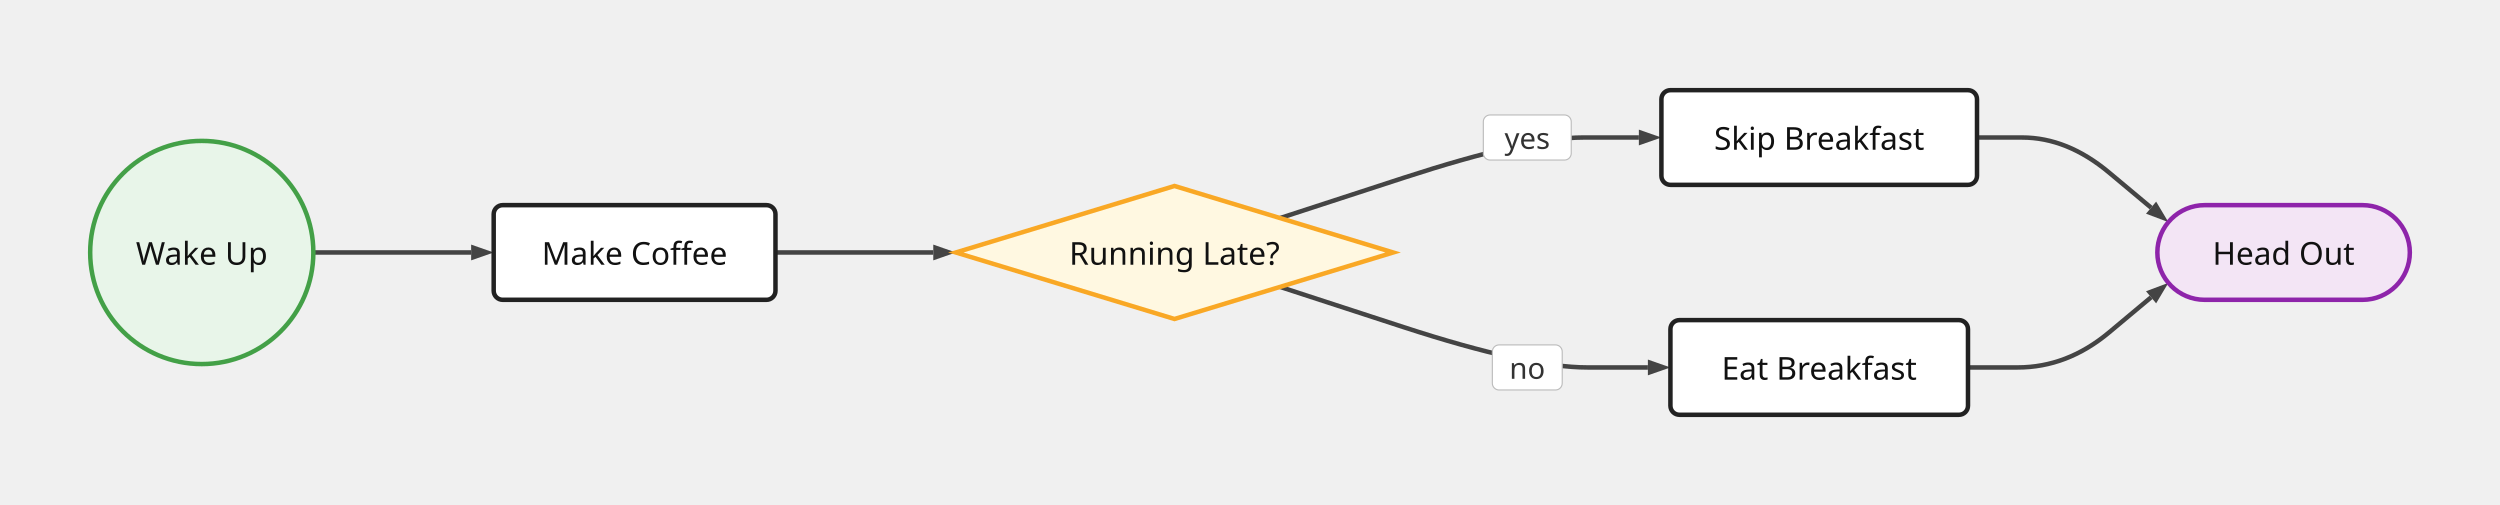
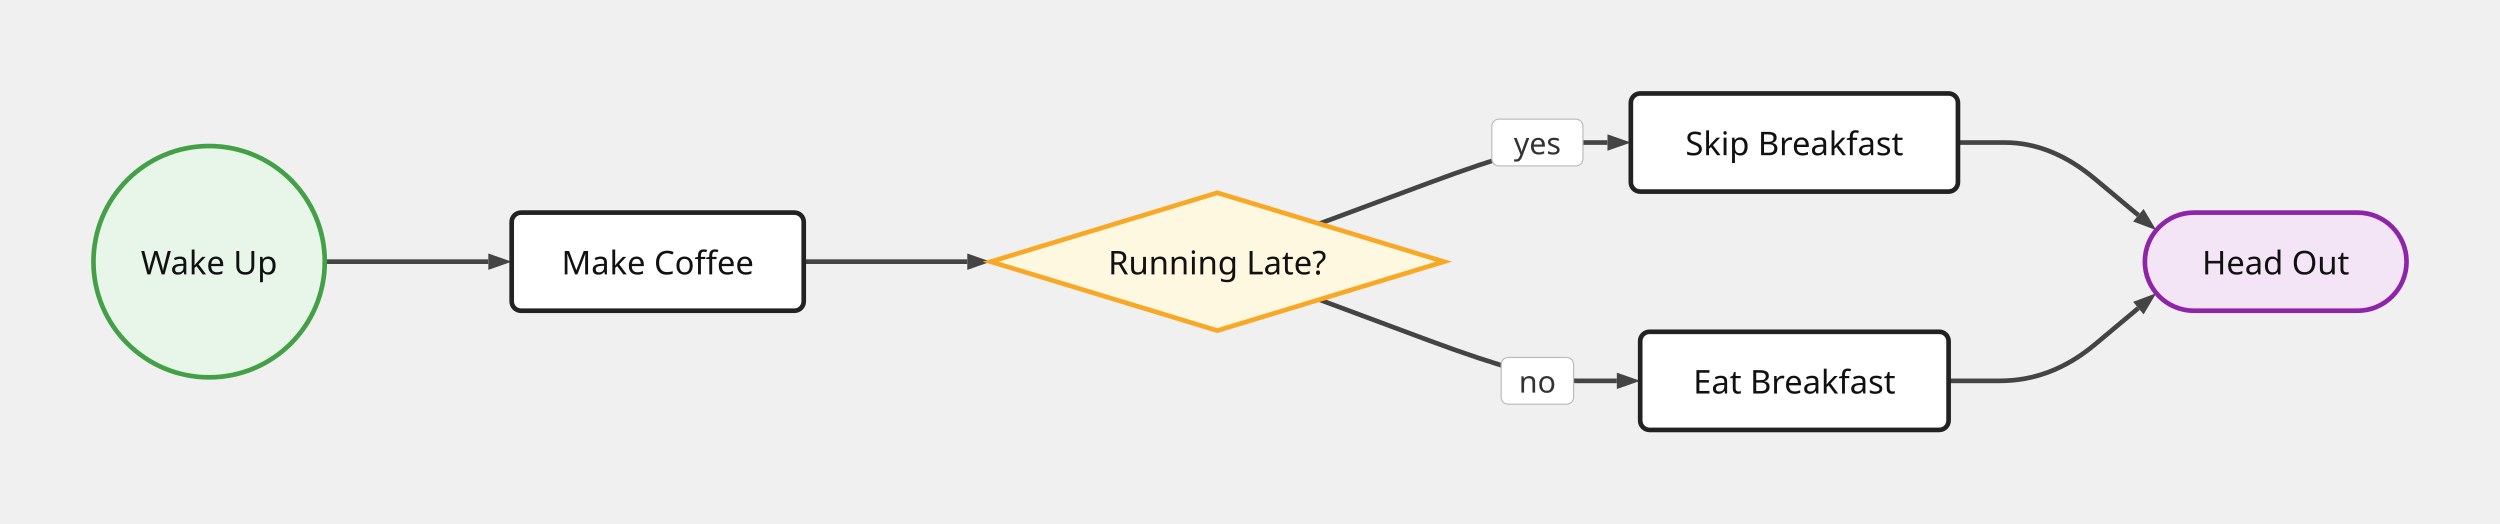
- <svg xmlns="http://www.w3.org/2000/svg" viewBox="-40 -40 1109 224" style="max-width:100%">
+ <svg xmlns="http://www.w3.org/2000/svg" viewBox="-40 -40 1070 224" style="max-width:100%">
  <defs>
    <marker id="glypho-1iqti9t-arrowhead" markerWidth="10" markerHeight="7" refX="0" refY="3.5" orient="auto" markerUnits="userSpaceOnUse">
      <polygon points="0 0, 10 3.5, 0 7" fill="#444444" />
    </marker>
    <marker id="glypho-1iqti9t-arrowhead-thick" markerWidth="14" markerHeight="10" refX="0" refY="5" orient="auto" markerUnits="userSpaceOnUse">
      <polygon points="0 0, 14 5, 0 10" fill="#444444" />
    </marker>
    <marker id="glypho-1iqti9t-arrowhead-reverse" markerWidth="10" markerHeight="7" refX="10" refY="3.5" orient="auto" markerUnits="userSpaceOnUse">
      <polygon points="10 0, 0 3.5, 10 7" fill="#444444" />
    </marker>
  </defs>
  <path d="M 99 72 L 119 72 Q 139 72 154 72 L 169 72" fill="none" stroke="#444444" stroke-width="2" marker-end="url(#glypho-1iqti9t-arrowhead)" />
  <path d="M 304 72 L 324 72 Q 344 72 359 72 L 374 72" fill="none" stroke="#444444" stroke-width="2" marker-end="url(#glypho-1iqti9t-arrowhead)" />
-   <path d="M 527.825 56.741 L 582.663 38.87 Q 637.5 21 662.25 21 L 687 21" fill="none" stroke="#444444" stroke-width="2" marker-end="url(#glypho-1iqti9t-arrowhead)" />
-   <path d="M 527.825 87.259 L 582.663 105.13 Q 637.5 123 664.25 123 L 691 123" fill="none" stroke="#444444" stroke-width="2" marker-end="url(#glypho-1iqti9t-arrowhead)" />
-   <path d="M 837 21 L 857 21 Q 877 21 895.609 36.558 L 914.217 52.116" fill="none" stroke="#444444" stroke-width="2" marker-end="url(#glypho-1iqti9t-arrowhead)" />
-   <path d="M 833 123 L 855 123 Q 877 123 895.609 107.442 L 914.217 91.884" fill="none" stroke="#444444" stroke-width="2" marker-end="url(#glypho-1iqti9t-arrowhead)" />
+   <path d="M 524.614 55.764 L 571.307 38.382 Q 618 21 633 21 L 648 21" fill="none" stroke="#444444" stroke-width="2" marker-end="url(#glypho-1iqti9t-arrowhead)" />
+   <path d="M 524.614 88.236 L 571.307 105.618 Q 618 123 635 123 L 652 123" fill="none" stroke="#444444" stroke-width="2" marker-end="url(#glypho-1iqti9t-arrowhead)" />
+   <path d="M 798 21 L 818 21 Q 838 21 856.609 36.558 L 875.217 52.116" fill="none" stroke="#444444" stroke-width="2" marker-end="url(#glypho-1iqti9t-arrowhead)" />
+   <path d="M 794 123 L 816 123 Q 838 123 856.609 107.442 L 875.217 91.884" fill="none" stroke="#444444" stroke-width="2" marker-end="url(#glypho-1iqti9t-arrowhead)" />
  <g transform="translate(0, 22.5)" data-node-id="wake">
    <circle cx="49.5" cy="49.5" r="49.5" fill="#e8f5e9" stroke="#43a047" stroke-width="2" />
    <text x="49.5" y="49.5" text-anchor="middle" dominant-baseline="central" fill="#111111" font-size="14" font-family="system-ui, sans-serif">Wake Up</text>
  </g>
  <g transform="translate(179, 51)" data-node-id="coffee">
    <rect x="0" y="0" width="125" height="42" rx="4" ry="4" fill="#ffffff" stroke="#222222" stroke-width="2" />
    <text x="62.5" y="21" text-anchor="middle" dominant-baseline="central" fill="#111111" font-size="14" font-family="system-ui, sans-serif">Make Coffee</text>
  </g>
  <g transform="translate(384, 42.5)" data-node-id="ready">
    <polygon points="97,0 194,29.5 97,59 0,29.5" fill="#fff8e1" stroke="#f9a825" stroke-width="2" />
    <text x="97" y="29.5" text-anchor="middle" dominant-baseline="central" fill="#111111" font-size="14" font-family="system-ui, sans-serif">Running Late?</text>
  </g>
-   <g transform="translate(697, 0)" data-node-id="rush">
+   <g transform="translate(658, 0)" data-node-id="rush">
    <rect x="0" y="0" width="140" height="42" rx="4" ry="4" fill="#ffffff" stroke="#222222" stroke-width="2" />
    <text x="70" y="21" text-anchor="middle" dominant-baseline="central" fill="#111111" font-size="14" font-family="system-ui, sans-serif">Skip Breakfast</text>
  </g>
-   <g transform="translate(701, 102)" data-node-id="eat">
+   <g transform="translate(662, 102)" data-node-id="eat">
    <rect x="0" y="0" width="132" height="42" rx="4" ry="4" fill="#ffffff" stroke="#222222" stroke-width="2" />
    <text x="66" y="21" text-anchor="middle" dominant-baseline="central" fill="#111111" font-size="14" font-family="system-ui, sans-serif">Eat Breakfast</text>
  </g>
-   <g transform="translate(917, 51)" data-node-id="go">
+   <g transform="translate(878, 51)" data-node-id="go">
    <rect x="0" y="0" width="112" height="42" rx="21" ry="21" fill="#f3e5f5" stroke="#8e24aa" stroke-width="2" />
    <text x="56" y="21" text-anchor="middle" dominant-baseline="central" fill="#111111" font-size="14" font-family="system-ui, sans-serif">Head Out</text>
  </g>
-   <g transform="translate(637.5, 21)">
+   <g transform="translate(618, 21)">
    <rect x="-19.5" y="-10" width="39" height="20" fill="white" stroke="#bbb" stroke-width="0.5" rx="3" />
    <text y="0" text-anchor="middle" dominant-baseline="central" fill="#333333" font-size="13" font-family="system-ui, sans-serif">yes</text>
  </g>
-   <g transform="translate(637.5, 123)">
+   <g transform="translate(618, 123)">
    <rect x="-15.5" y="-10" width="31" height="20" fill="white" stroke="#bbb" stroke-width="0.5" rx="3" />
    <text y="0" text-anchor="middle" dominant-baseline="central" fill="#333333" font-size="13" font-family="system-ui, sans-serif">no</text>
  </g>
</svg>
